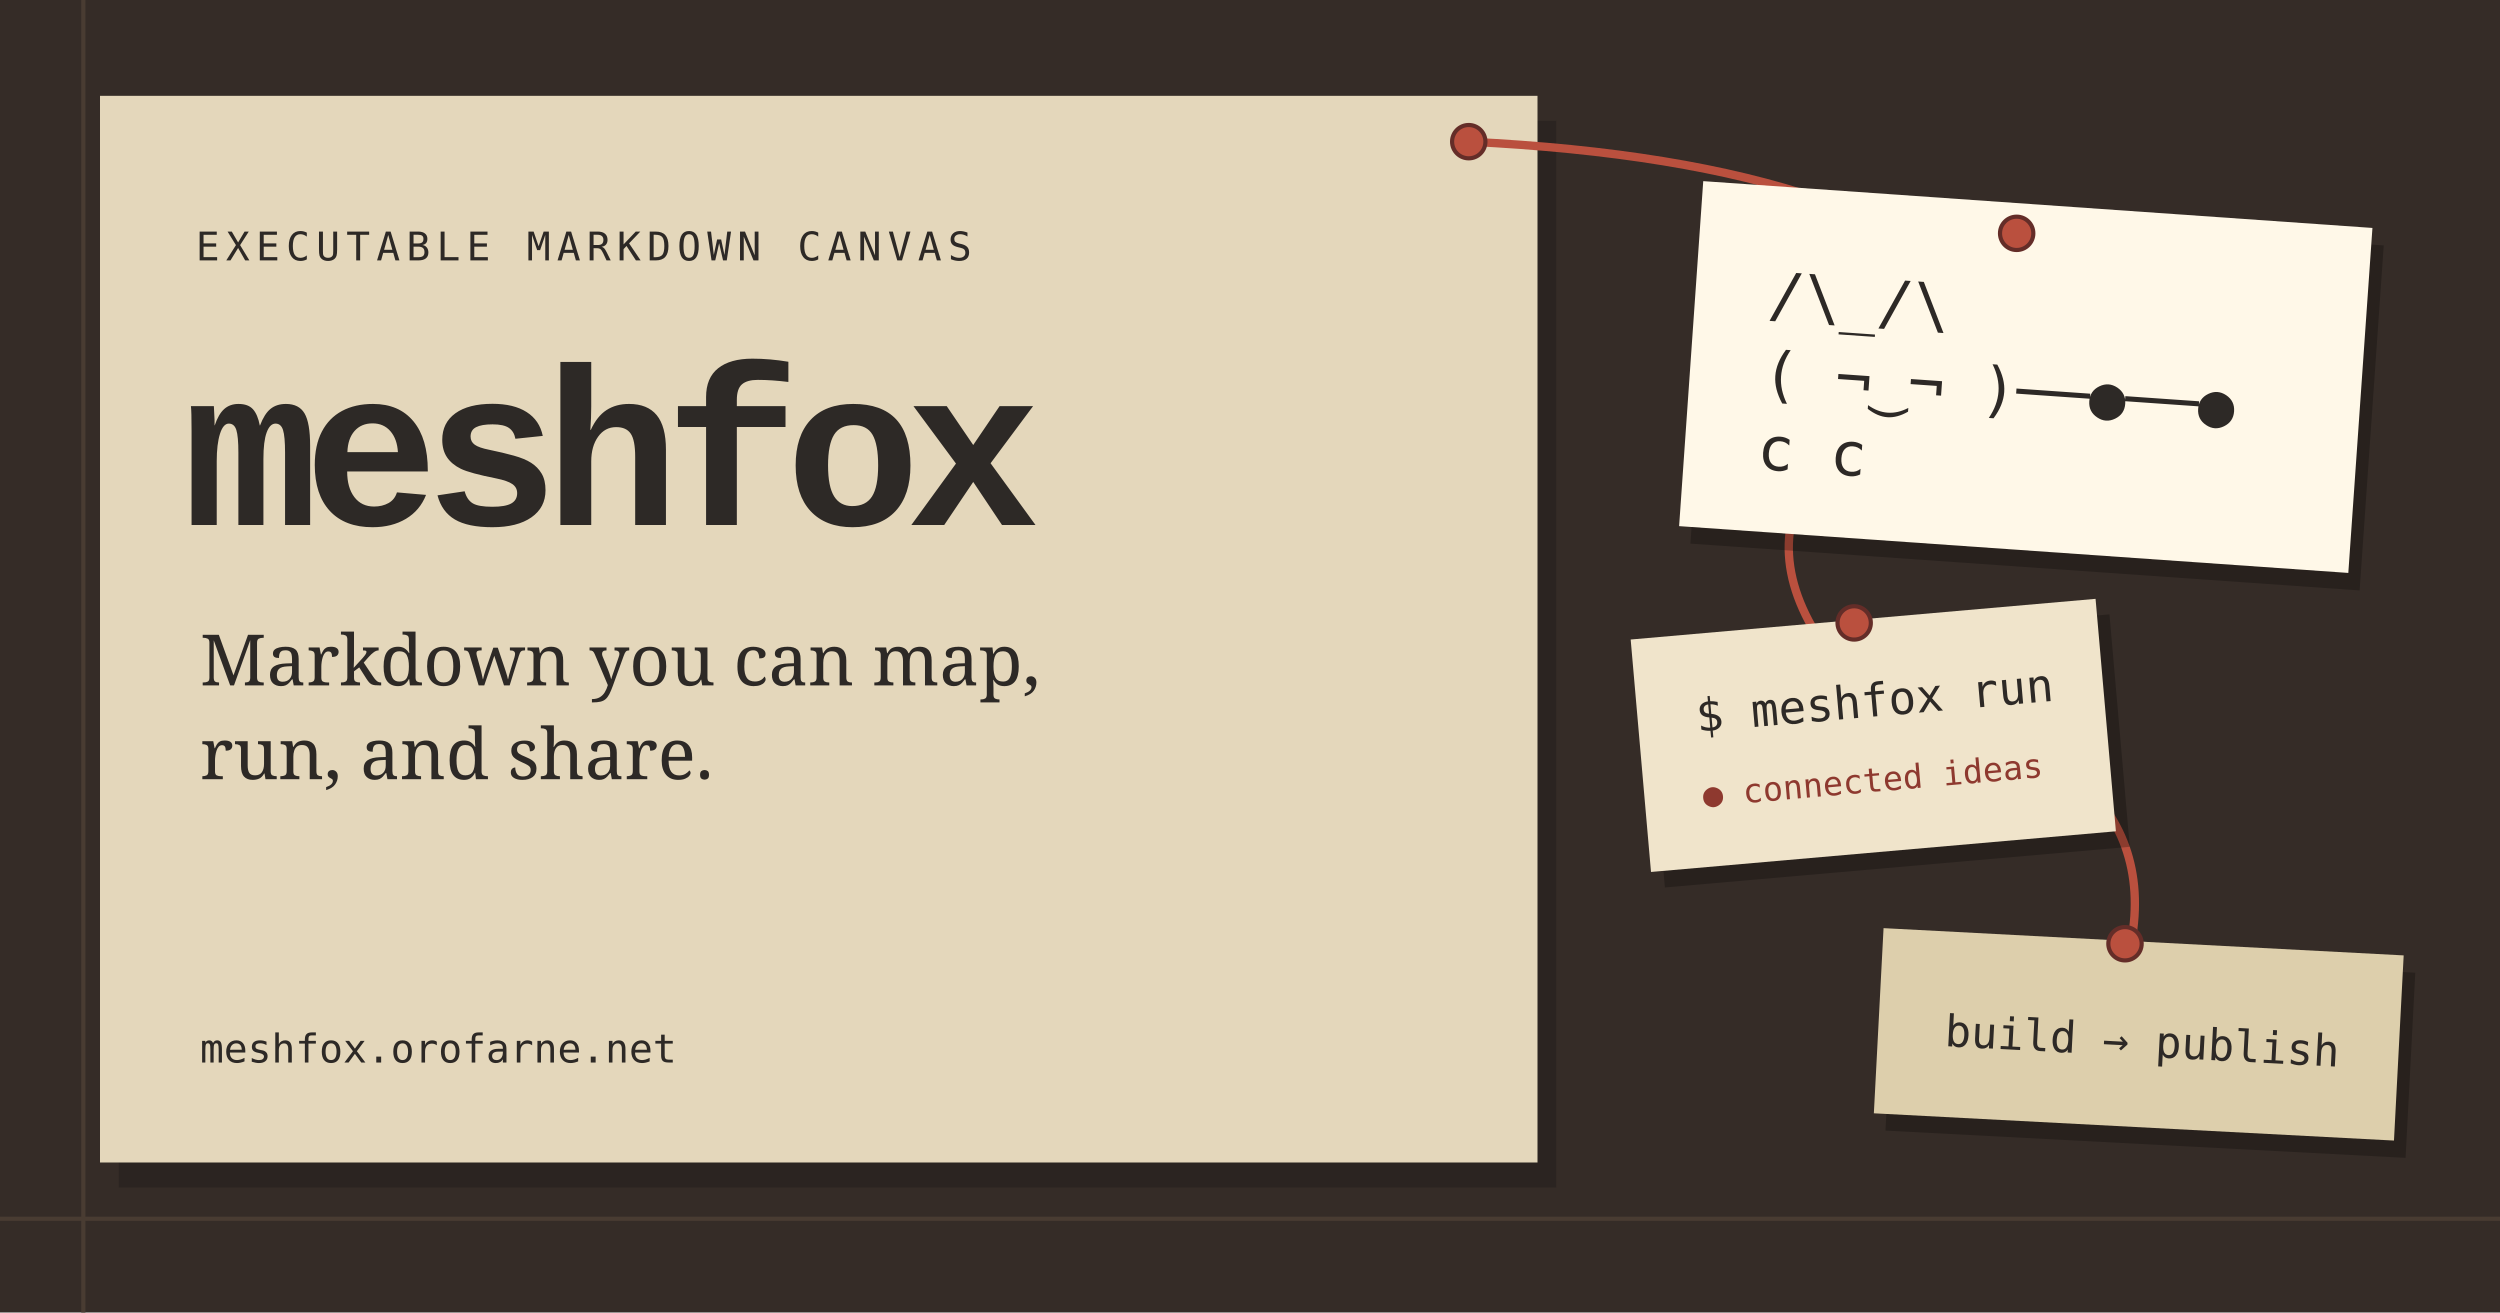
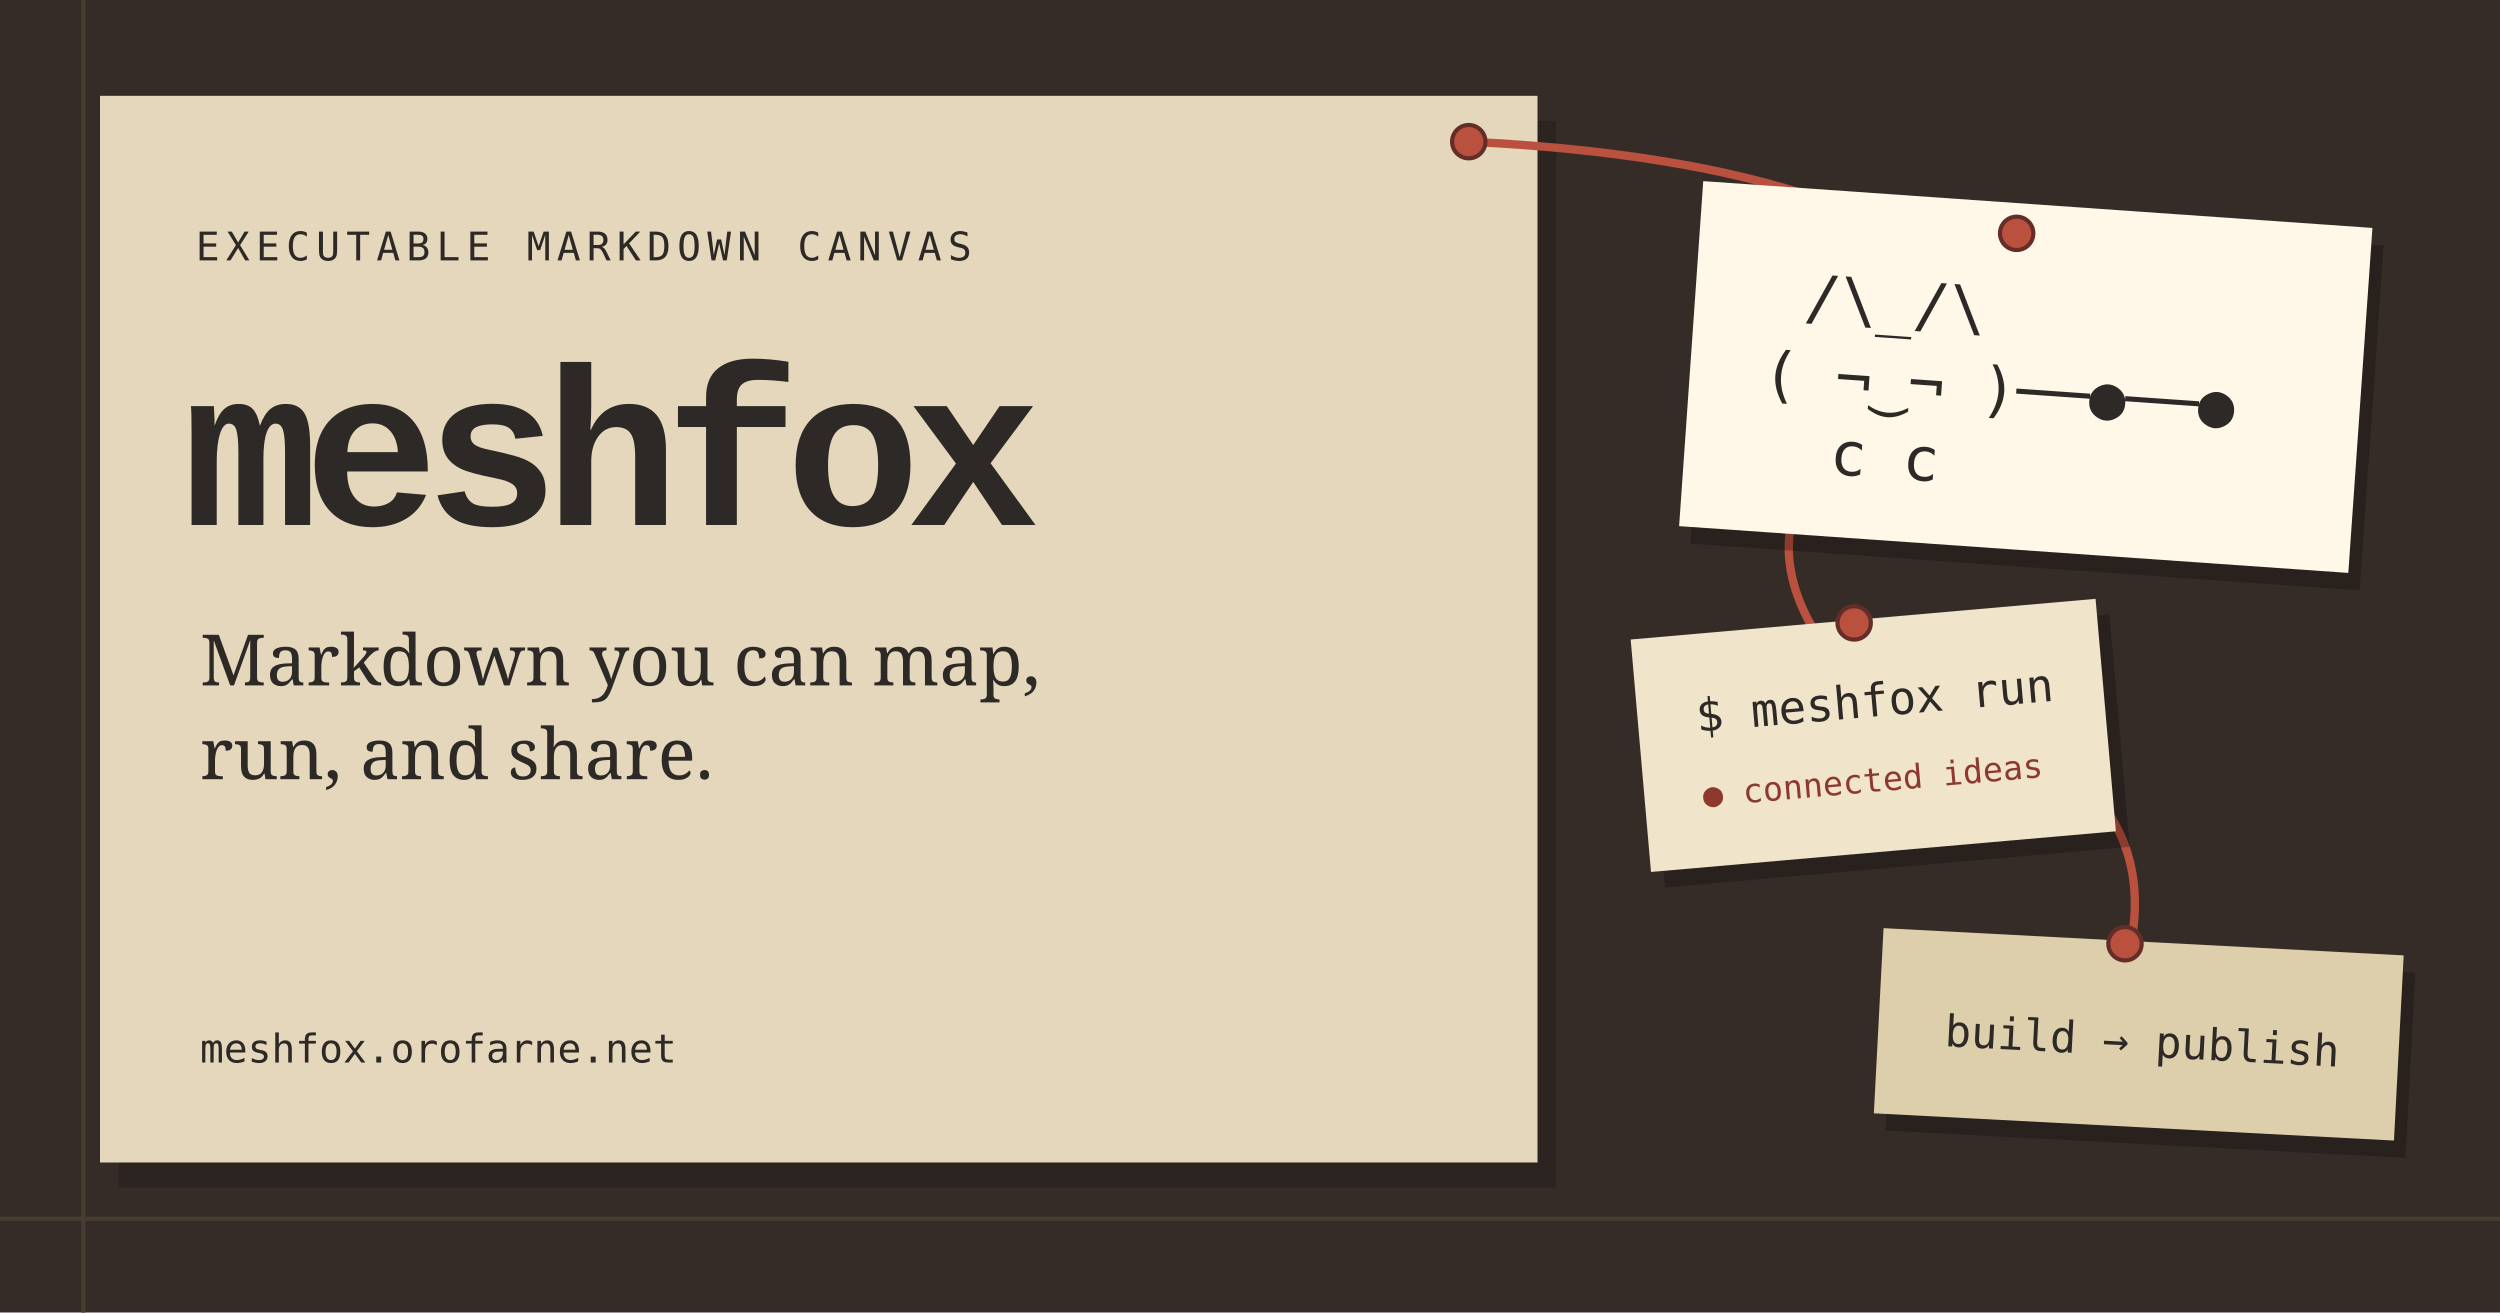
<svg xmlns="http://www.w3.org/2000/svg" width="1200" height="630" viewBox="0 0 1200 630">
  <rect width="1200" height="630" fill="#352c27" />
  <path d="M0 585H1200M40 0V630" stroke="#493c32" stroke-width="2" />
  <rect x="57" y="58" width="690" height="512" fill="#1b1918" opacity=".4" />
  <rect x="48" y="46" width="690" height="512" fill="#e4d7bb" />
  <g fill="#2d2926">
    <text x="94" y="125" font-family="monospace" font-size="19" letter-spacing="3">EXECUTABLE MARKDOWN CANVAS</text>
    <text x="88" y="252" font-family="Courier New, monospace" font-weight="bold" font-size="108" letter-spacing="-7">meshfox</text>
    <text x="96" y="329" font-family="Georgia, serif" font-size="34">Markdown you can map,</text>
    <text x="96" y="374" font-family="Georgia, serif" font-size="34">run, and share.</text>
    <text x="96" y="510" font-family="monospace" font-size="19">meshfox.orofarne.net</text>
  </g>
  <g fill="none" stroke="#ba503e" stroke-width="4">
    <path d="M705 68Q910 78 968 158M968 158Q800 230 890 328M890 328Q1050 360 1020 465" />
  </g>
-   <g transform="rotate(4 973 172)">
+   <g transform="rotate(4 973 172)" xml:space="preserve">
    <rect x="812" y="98" width="322" height="166" fill="#000" opacity=".25" transform="translate(6 8)" />
    <rect x="812" y="98" width="322" height="166" fill="#fff8e8" />
    <text x="847" y="160" font-family="monospace" font-size="29" fill="#2d2926"> /\_/\</text>
    <text x="847" y="198" font-family="monospace" font-size="29" fill="#2d2926">( ¬‿¬ )──●──●</text>
    <text x="847" y="234" font-family="monospace" font-size="29" fill="#2d2926">  c c</text>
  </g>
  <g transform="rotate(-5 899 351)">
    <rect x="787" y="297" width="224" height="112" fill="#000" opacity=".25" transform="translate(6 8)" />
    <rect x="787" y="297" width="224" height="112" fill="#f0e4cb" />
    <text x="815" y="344" font-family="monospace" font-size="22" fill="#2d2926">$ meshfox run</text>
    <text x="815" y="380" font-family="monospace" font-size="16" fill="#8e392f">● connected ideas</text>
  </g>
  <g transform="rotate(3 1027 489)">
    <rect x="902" y="452" width="250" height="89" fill="#000" opacity=".25" transform="translate(6 8)" />
    <rect x="902" y="452" width="250" height="89" fill="#ddcfac" />
    <text x="934" y="507" font-family="monospace" font-size="21" fill="#2d2926">build → publish</text>
  </g>
  <g fill="#ba503e" stroke="#642d28" stroke-width="2">
    <circle cx="705" cy="68" r="8" />
    <circle cx="968" cy="112" r="8" />
    <circle cx="890" cy="299" r="8" />
    <circle cx="1020" cy="453" r="8" />
  </g>
</svg>
